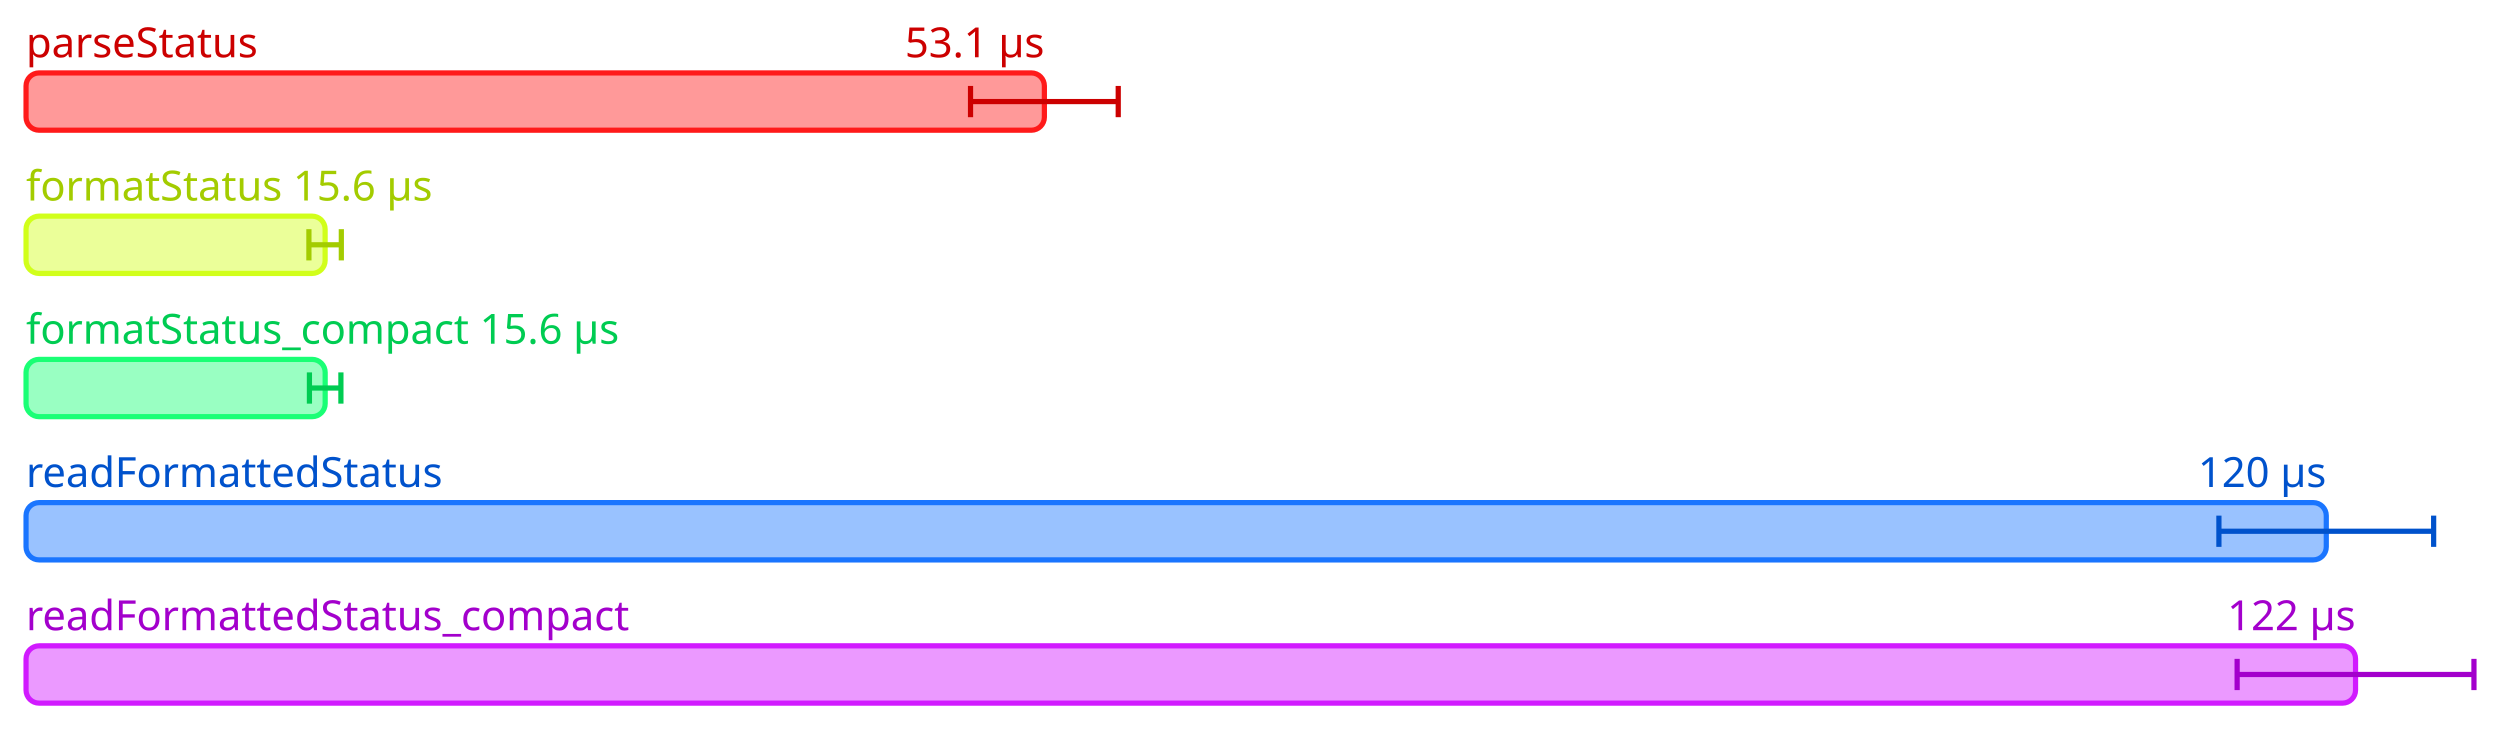
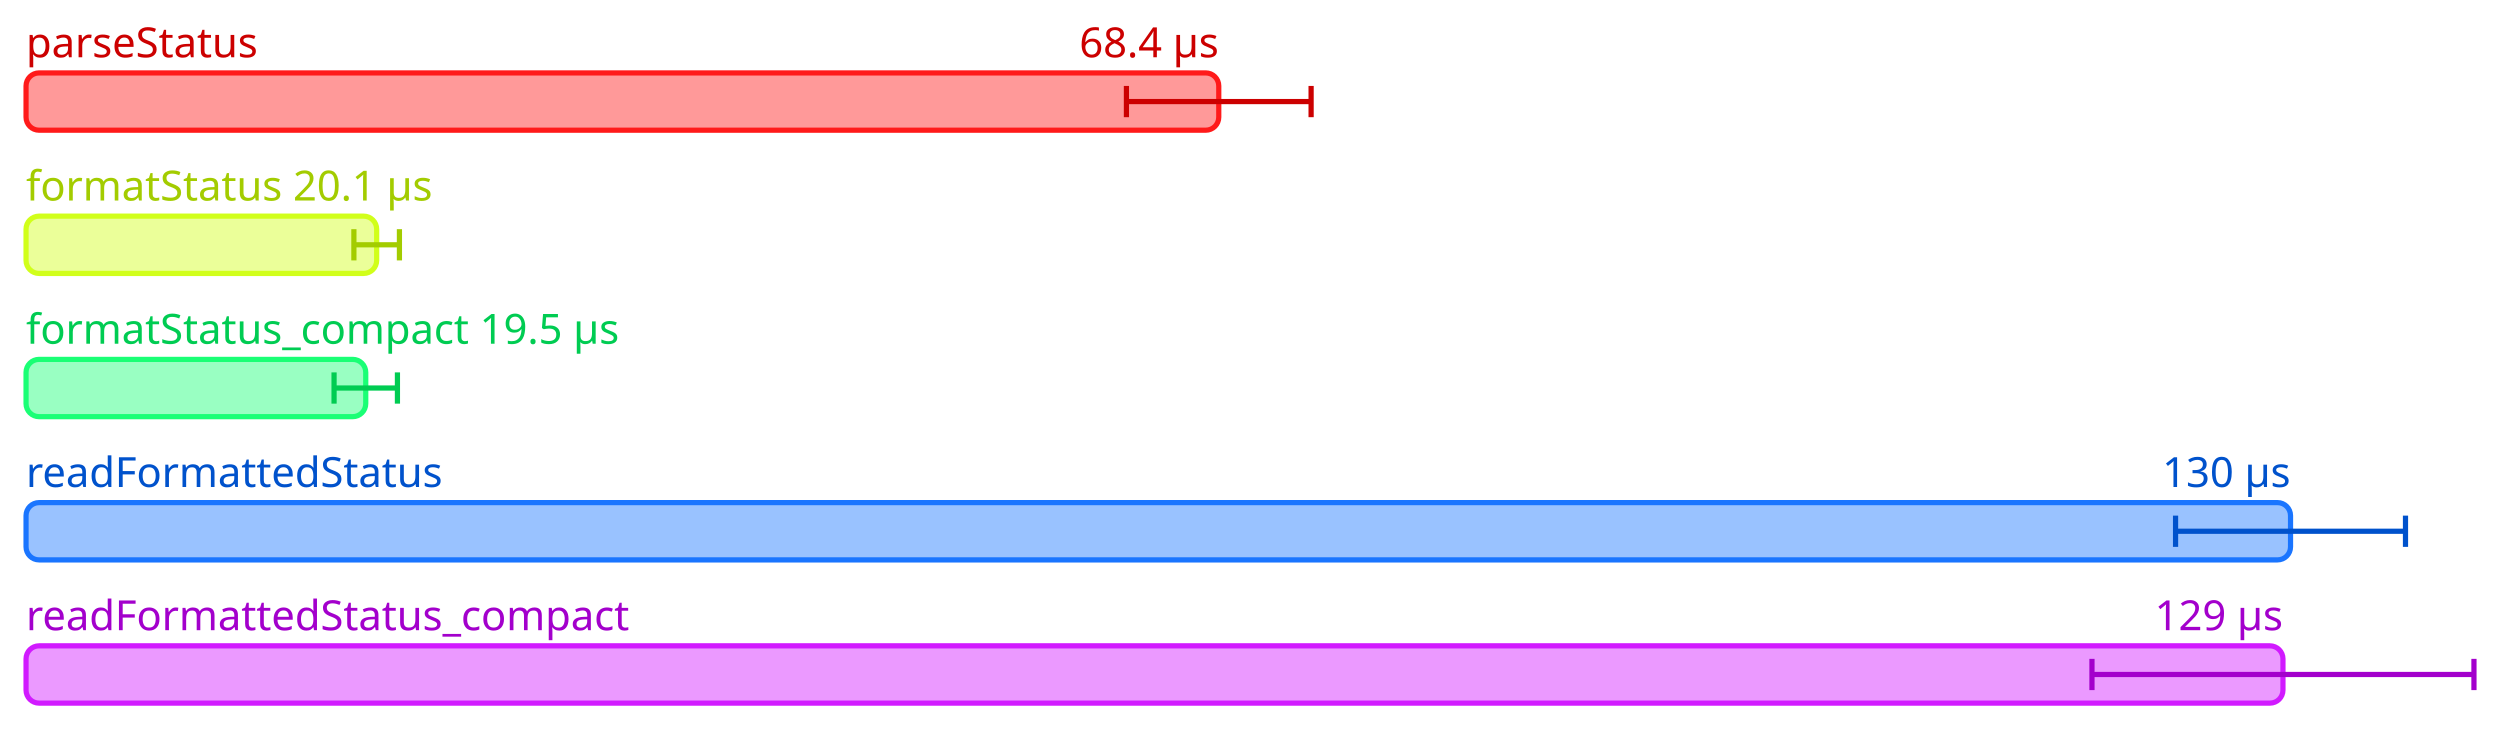
<svg xmlns="http://www.w3.org/2000/svg" height="282" width="960.0" font-size="16" font-family="sans-serif" stroke-width="2">
  <g transform="translate(10.0 0)">
    <g fill="hsl(0, 100%, 40%)">
      <text y="22">parseStatus</text>
-       <text y="22" x="391.042" text-anchor="end">53.1 μs</text>
+       <text y="22" x="458.006" text-anchor="end">68.4 μs</text>
    </g>
    <g>
-       <rect y="28" rx="5" height="22" width="391.042" fill="hsl(0, 100%, 80%)" stroke="hsl(0, 100%, 55%)" />
+       <rect y="28" rx="5" height="22" width="458.006" fill="hsl(0, 100%, 80%)" stroke="hsl(0, 100%, 55%)" />
      <g stroke="hsl(0, 100%, 40%)">
-         <line x1="362.682" x2="419.402" y1="39" y2="39" />
-         <line x1="362.682" x2="362.682" y1="33" y2="45" />
-         <line x1="419.402" x2="419.402" y1="33" y2="45" />
+         <line x1="422.546" x2="493.465" y1="39" y2="39" />
+         <line x1="422.546" x2="422.546" y1="33" y2="45" />
+         <line x1="493.465" x2="493.465" y1="33" y2="45" />
      </g>
    </g>
-     <text fill="hsl(72, 100%, 40%)" y="77">formatStatus 15.6 μs</text>
+     <text fill="hsl(72, 100%, 40%)" y="77">formatStatus 20.1 μs</text>
    <g>
-       <rect y="83" rx="5" height="22" width="114.845" fill="hsl(72, 100%, 80%)" stroke="hsl(72, 100%, 55%)" />
+       <rect y="83" rx="5" height="22" width="134.637" fill="hsl(72, 100%, 80%)" stroke="hsl(72, 100%, 55%)" />
      <g stroke="hsl(72, 100%, 40%)">
-         <line x1="108.621" x2="121.07" y1="94" y2="94" />
-         <line x1="108.621" x2="108.621" y1="88" y2="100" />
-         <line x1="121.07" x2="121.07" y1="88" y2="100" />
+         <line x1="125.894" x2="143.38" y1="94" y2="94" />
+         <line x1="125.894" x2="125.894" y1="88" y2="100" />
+         <line x1="143.38" x2="143.38" y1="88" y2="100" />
      </g>
    </g>
-     <text fill="hsl(144, 100%, 40%)" y="132">formatStatus_compact 15.6 μs</text>
+     <text fill="hsl(144, 100%, 40%)" y="132">formatStatus_compact 19.5 μs</text>
    <g>
-       <rect y="138" rx="5" height="22" width="114.864" fill="hsl(144, 100%, 80%)" stroke="hsl(144, 100%, 55%)" />
+       <rect y="138" rx="5" height="22" width="130.447" fill="hsl(144, 100%, 80%)" stroke="hsl(144, 100%, 55%)" />
      <g stroke="hsl(144, 100%, 40%)">
-         <line x1="108.819" x2="120.908" y1="149" y2="149" />
-         <line x1="108.819" x2="108.819" y1="143" y2="155" />
-         <line x1="120.908" x2="120.908" y1="143" y2="155" />
+         <line x1="118.279" x2="142.615" y1="149" y2="149" />
+         <line x1="118.279" x2="118.279" y1="143" y2="155" />
+         <line x1="142.615" x2="142.615" y1="143" y2="155" />
      </g>
    </g>
    <g fill="hsl(216, 100%, 40%)">
      <text y="187">readFormattedStatus</text>
-       <text y="187" x="883.29" text-anchor="end">120  μs</text>
+       <text y="187" x="869.563" text-anchor="end">130  μs</text>
    </g>
    <g>
-       <rect y="193" rx="5" height="22" width="883.29" fill="hsl(216, 100%, 80%)" stroke="hsl(216, 100%, 55%)" />
+       <rect y="193" rx="5" height="22" width="869.563" fill="hsl(216, 100%, 80%)" stroke="hsl(216, 100%, 55%)" />
      <g stroke="hsl(216, 100%, 40%)">
-         <line x1="842.062" x2="924.519" y1="204" y2="204" />
-         <line x1="842.062" x2="842.062" y1="198" y2="210" />
-         <line x1="924.519" x2="924.519" y1="198" y2="210" />
+         <line x1="825.415" x2="913.711" y1="204" y2="204" />
+         <line x1="825.415" x2="825.415" y1="198" y2="210" />
+         <line x1="913.711" x2="913.711" y1="198" y2="210" />
      </g>
    </g>
    <g fill="hsl(288, 100%, 40%)">
      <text y="242">readFormattedStatus_compact</text>
-       <text y="242" x="894.529" text-anchor="end">122  μs</text>
+       <text y="242" x="866.657" text-anchor="end">129  μs</text>
    </g>
    <g>
-       <rect y="248" rx="5" height="22" width="894.529" fill="hsl(288, 100%, 80%)" stroke="hsl(288, 100%, 55%)" />
+       <rect y="248" rx="5" height="22" width="866.657" fill="hsl(288, 100%, 80%)" stroke="hsl(288, 100%, 55%)" />
      <g stroke="hsl(288, 100%, 40%)">
-         <line x1="849.058" x2="940.0" y1="259" y2="259" />
-         <line x1="849.058" x2="849.058" y1="253" y2="265" />
+         <line x1="793.314" x2="940.0" y1="259" y2="259" />
+         <line x1="793.314" x2="793.314" y1="253" y2="265" />
        <line x1="940.0" x2="940.0" y1="253" y2="265" />
      </g>
    </g>
  </g>
</svg>
